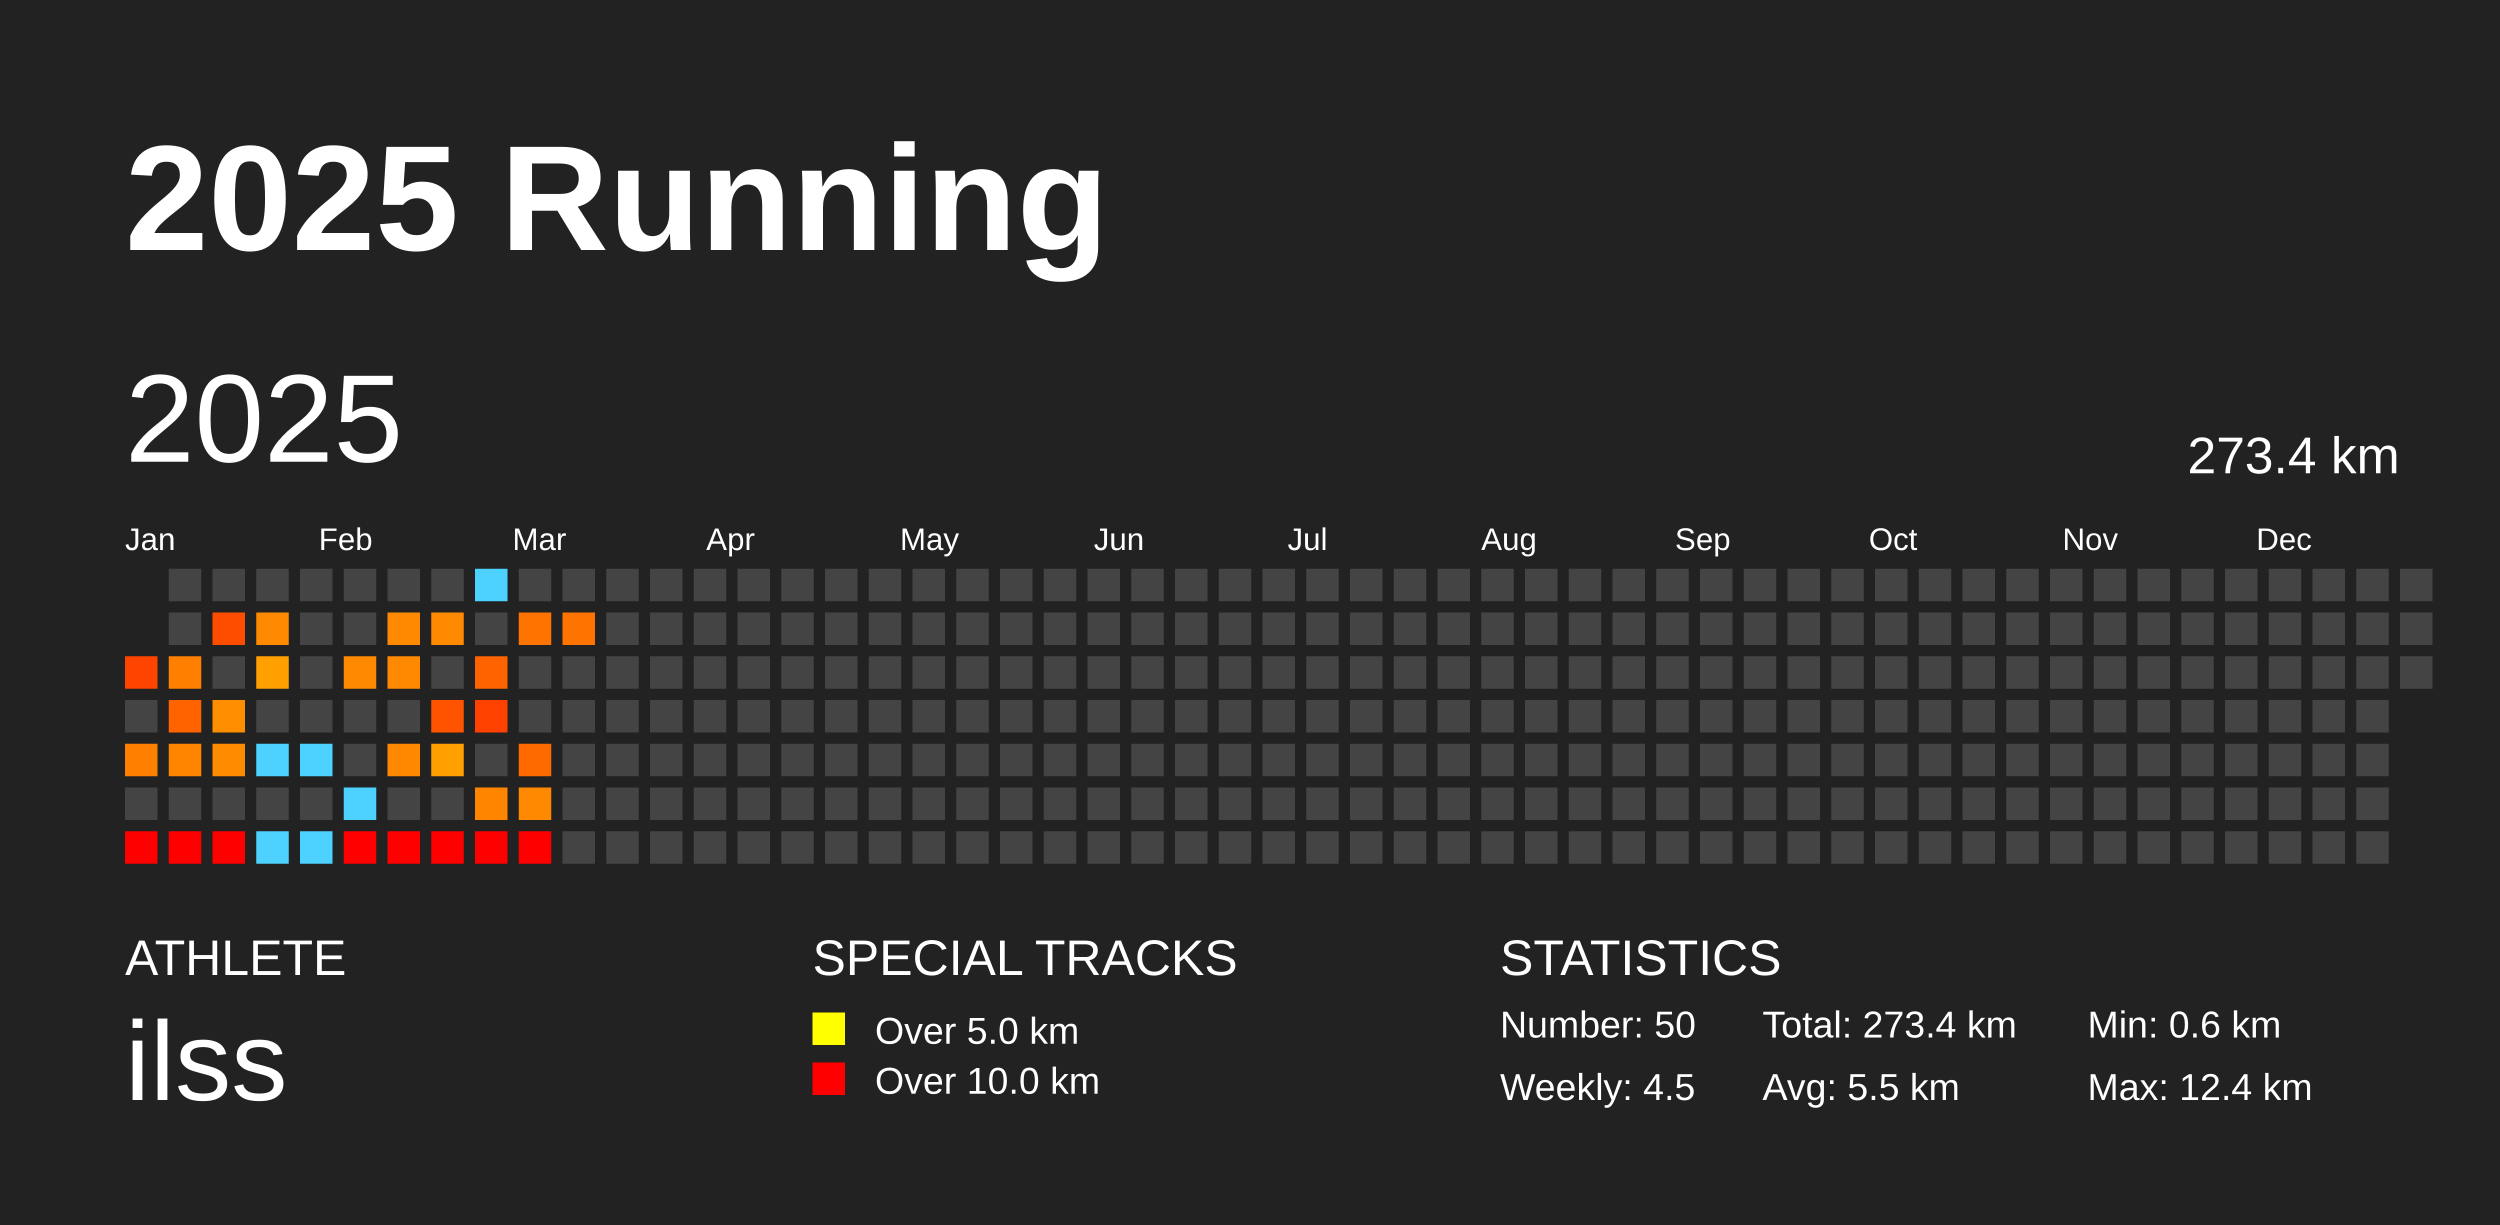
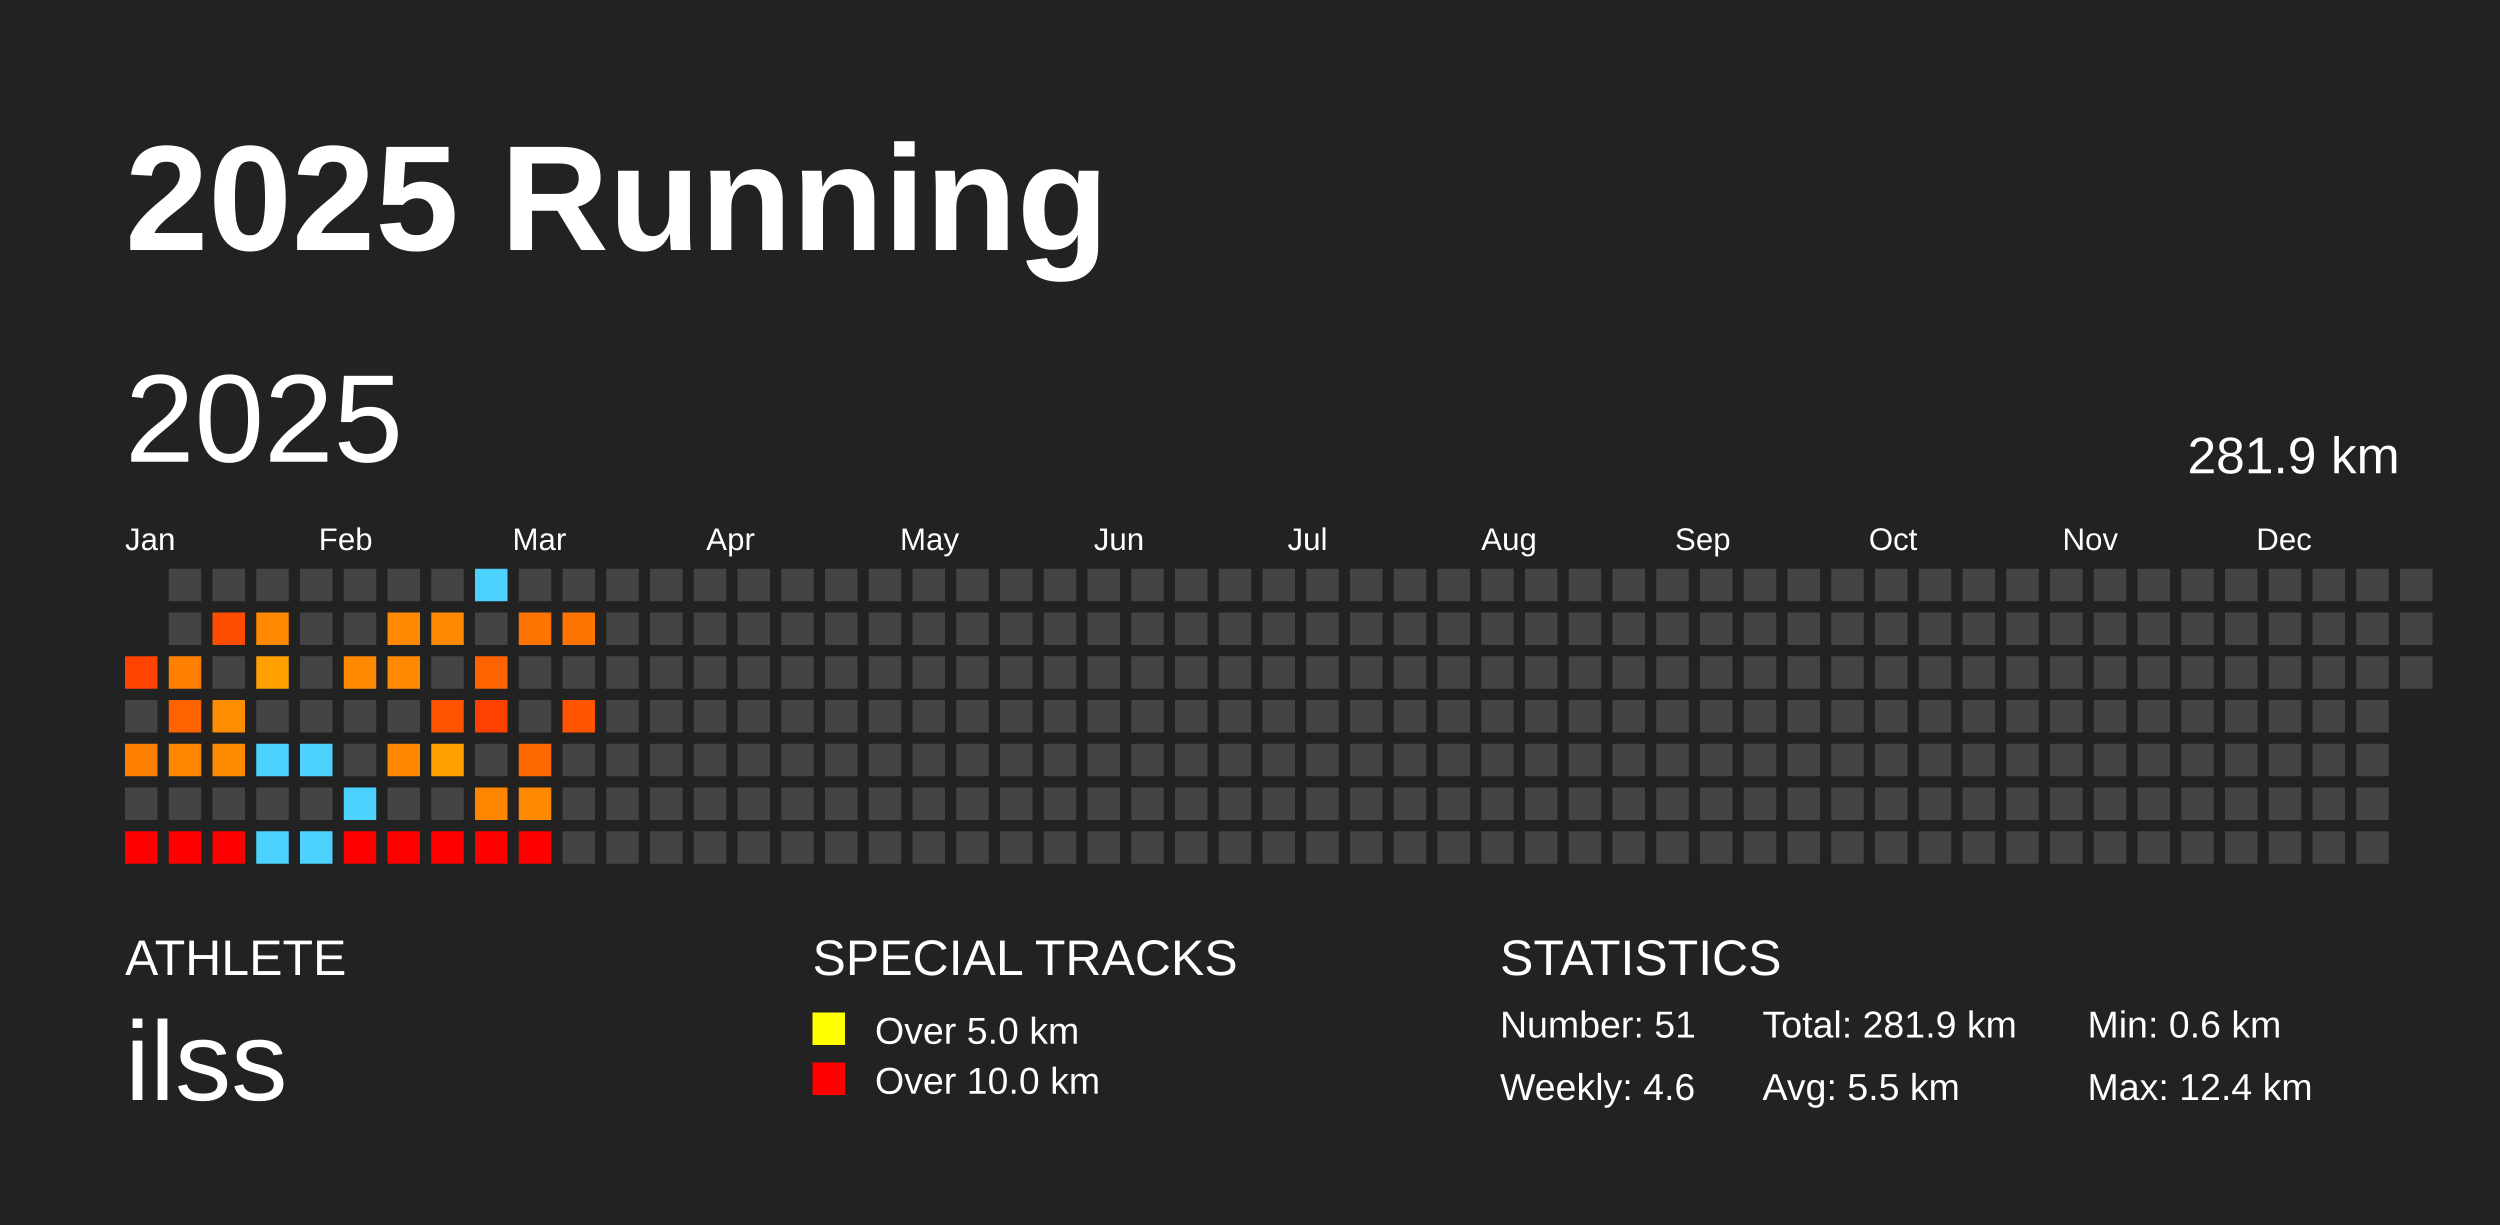
<svg xmlns="http://www.w3.org/2000/svg" baseProfile="full" height="98mm" version="1.1" viewBox="0,0,200,98" width="200mm">
  <defs />
  <rect fill="#222222" height="98" width="200" x="0" y="0" />
  <text fill="#FFFFFF" style="font-size:12px; font-family:Arial; font-weight:bold;" x="10" y="20">2025 Running</text>
  <text fill="#FFFFFF" style="font-size:4px; font-family:Arial" x="10" y="78">ATHLETE</text>
  <text fill="#FFFFFF" style="font-size:9px; font-family:Arial" x="10" y="88">ilss</text>
  <text fill="#FFFFFF" style="font-size:4px; font-family:Arial" x="65" y="78">SPECIAL TRACKS</text>
  <rect fill="yellow" height="2.6" width="2.6" x="65" y="81" />
  <text fill="#FFFFFF" style="font-size:3px; font-family:Arial" x="70" y="83.5">Over 5.0 km</text>
  <rect fill="red" height="2.6" width="2.6" x="65" y="85" />
  <text fill="#FFFFFF" style="font-size:3px; font-family:Arial" x="70" y="87.5">Over 10.0 km</text>
  <text fill="#FFFFFF" style="font-size:4px; font-family:Arial" x="120" y="78">STATISTICS</text>
-   <text fill="#FFFFFF" style="font-size:3px; font-family:Arial" x="120" y="83">Number: 50</text>
-   <text fill="#FFFFFF" style="font-size:3px; font-family:Arial" x="120" y="88">Weekly: 4.5</text>
-   <text fill="#FFFFFF" style="font-size:3px; font-family:Arial" x="141" y="83">Total: 273.4 km</text>
+   <text fill="#FFFFFF" style="font-size:3px; font-family:Arial" x="120" y="83">Number: 51</text>
+   <text fill="#FFFFFF" style="font-size:3px; font-family:Arial" x="120" y="88">Weekly: 4.6</text>
+   <text fill="#FFFFFF" style="font-size:3px; font-family:Arial" x="141" y="83">Total: 281.9 km</text>
  <text fill="#FFFFFF" style="font-size:3px; font-family:Arial" x="141" y="88">Avg: 5.5 km</text>
  <text fill="#FFFFFF" style="font-size:3px; font-family:Arial" x="167" y="83">Min: 0.6 km</text>
  <text fill="#FFFFFF" style="font-size:3px; font-family:Arial" x="167" y="88">Max: 12.4 km</text>
  <text dominant-baseline="hanging" fill="#FFFFFF" style="font-size:10.0px; font-family:Arial;" x="10" y="30">2025</text>
-   <text dominant-baseline="hanging" fill="#FFFFFF" style="font-size:4.125px; font-family:Arial;" x="175" y="35">273.4 km</text>
+   <text dominant-baseline="hanging" fill="#FFFFFF" style="font-size:4.125px; font-family:Arial;" x="175" y="35">281.9 km</text>
  <text fill="#FFFFFF" style="font-size:2.5px; font-family:Arial" x="10.0" y="44">Jan</text>
  <text fill="#FFFFFF" style="font-size:2.5px; font-family:Arial" x="25.5" y="44">Feb</text>
  <text fill="#FFFFFF" style="font-size:2.5px; font-family:Arial" x="41.0" y="44">Mar</text>
  <text fill="#FFFFFF" style="font-size:2.5px; font-family:Arial" x="56.5" y="44">Apr</text>
  <text fill="#FFFFFF" style="font-size:2.5px; font-family:Arial" x="72.0" y="44">May</text>
  <text fill="#FFFFFF" style="font-size:2.5px; font-family:Arial" x="87.5" y="44">Jun</text>
  <text fill="#FFFFFF" style="font-size:2.5px; font-family:Arial" x="103.0" y="44">Jul</text>
  <text fill="#FFFFFF" style="font-size:2.5px; font-family:Arial" x="118.5" y="44">Aug</text>
  <text fill="#FFFFFF" style="font-size:2.5px; font-family:Arial" x="134.0" y="44">Sep</text>
  <text fill="#FFFFFF" style="font-size:2.5px; font-family:Arial" x="149.5" y="44">Oct</text>
  <text fill="#FFFFFF" style="font-size:2.5px; font-family:Arial" x="165.0" y="44">Nov</text>
  <text fill="#FFFFFF" style="font-size:2.5px; font-family:Arial" x="180.5" y="44">Dec</text>
  <rect fill="#ff4400" height="2.6" width="2.6" x="10.0" y="52.5" />
  <rect fill="#444444" height="2.6" width="2.6" x="10.0" y="56.0" />
  <rect fill="#ff8000" height="2.6" width="2.6" x="10.0" y="59.5" />
  <rect fill="#444444" height="2.6" width="2.6" x="10.0" y="63.0" />
  <rect fill="red" height="2.6" width="2.6" x="10.0" y="66.5" />
  <rect fill="#444444" height="2.6" width="2.6" x="13.5" y="45.5" />
  <rect fill="#444444" height="2.6" width="2.6" x="13.5" y="49.0" />
  <rect fill="#ff8000" height="2.6" width="2.6" x="13.5" y="52.5" />
  <rect fill="#ff6300" height="2.6" width="2.6" x="13.5" y="56.0" />
  <rect fill="#ff8400" height="2.6" width="2.6" x="13.5" y="59.5" />
  <rect fill="#444444" height="2.6" width="2.6" x="13.5" y="63.0" />
  <rect fill="red" height="2.6" width="2.6" x="13.5" y="66.5" />
  <rect fill="#444444" height="2.6" width="2.6" x="17.0" y="45.5" />
  <rect fill="#ff4d00" height="2.6" width="2.6" x="17.0" y="49.0" />
  <rect fill="#444444" height="2.6" width="2.6" x="17.0" y="52.5" />
  <rect fill="#ff8d00" height="2.6" width="2.6" x="17.0" y="56.0" />
  <rect fill="#ff8b00" height="2.6" width="2.6" x="17.0" y="59.5" />
  <rect fill="#444444" height="2.6" width="2.6" x="17.0" y="63.0" />
  <rect fill="red" height="2.6" width="2.6" x="17.0" y="66.5" />
  <rect fill="#444444" height="2.6" width="2.6" x="20.5" y="45.5" />
  <rect fill="#ff8900" height="2.6" width="2.6" x="20.5" y="49.0" />
  <rect fill="#ff9f00" height="2.6" width="2.6" x="20.5" y="52.5" />
  <rect fill="#444444" height="2.6" width="2.6" x="20.5" y="56.0" />
  <rect fill="#4dd2ff" height="2.6" width="2.6" x="20.5" y="59.5" />
  <rect fill="#444444" height="2.6" width="2.6" x="20.5" y="63.0" />
  <rect fill="#4dd2ff" height="2.6" width="2.6" x="20.5" y="66.5" />
  <rect fill="#444444" height="2.6" width="2.6" x="24.0" y="45.5" />
  <rect fill="#444444" height="2.6" width="2.6" x="24.0" y="49.0" />
  <rect fill="#444444" height="2.6" width="2.6" x="24.0" y="52.5" />
  <rect fill="#444444" height="2.6" width="2.6" x="24.0" y="56.0" />
  <rect fill="#4dd2ff" height="2.6" width="2.6" x="24.0" y="59.5" />
  <rect fill="#444444" height="2.6" width="2.6" x="24.0" y="63.0" />
  <rect fill="#4dd2ff" height="2.6" width="2.6" x="24.0" y="66.5" />
  <rect fill="#444444" height="2.6" width="2.6" x="27.5" y="45.5" />
  <rect fill="#444444" height="2.6" width="2.6" x="27.5" y="49.0" />
  <rect fill="#ff8900" height="2.6" width="2.6" x="27.5" y="52.5" />
  <rect fill="#444444" height="2.6" width="2.6" x="27.5" y="56.0" />
  <rect fill="#444444" height="2.6" width="2.6" x="27.5" y="59.5" />
  <rect fill="#4dd2ff" height="2.6" width="2.6" x="27.5" y="63.0" />
  <rect fill="red" height="2.6" width="2.6" x="27.5" y="66.5" />
  <rect fill="#444444" height="2.6" width="2.6" x="31.0" y="45.5" />
  <rect fill="#ff8900" height="2.6" width="2.6" x="31.0" y="49.0" />
  <rect fill="#ff8900" height="2.6" width="2.6" x="31.0" y="52.5" />
  <rect fill="#444444" height="2.6" width="2.6" x="31.0" y="56.0" />
  <rect fill="#ff8800" height="2.6" width="2.6" x="31.0" y="59.5" />
  <rect fill="#444444" height="2.6" width="2.6" x="31.0" y="63.0" />
  <rect fill="red" height="2.6" width="2.6" x="31.0" y="66.5" />
  <rect fill="#444444" height="2.6" width="2.6" x="34.5" y="45.5" />
  <rect fill="#ff8900" height="2.6" width="2.6" x="34.5" y="49.0" />
  <rect fill="#444444" height="2.6" width="2.6" x="34.5" y="52.5" />
  <rect fill="#ff5300" height="2.6" width="2.6" x="34.5" y="56.0" />
  <rect fill="#ff9f00" height="2.6" width="2.6" x="34.5" y="59.5" />
  <rect fill="#444444" height="2.6" width="2.6" x="34.5" y="63.0" />
  <rect fill="red" height="2.6" width="2.6" x="34.5" y="66.5" />
  <rect fill="#4dd2ff" height="2.6" width="2.6" x="38.0" y="45.5" />
  <rect fill="#444444" height="2.6" width="2.6" x="38.0" y="49.0" />
  <rect fill="#ff6300" height="2.6" width="2.6" x="38.0" y="52.5" />
  <rect fill="#ff4100" height="2.6" width="2.6" x="38.0" y="56.0" />
  <rect fill="#444444" height="2.6" width="2.6" x="38.0" y="59.5" />
  <rect fill="#ff8500" height="2.6" width="2.6" x="38.0" y="63.0" />
  <rect fill="red" height="2.6" width="2.6" x="38.0" y="66.5" />
  <rect fill="#444444" height="2.6" width="2.6" x="41.5" y="45.5" />
  <rect fill="#ff7400" height="2.6" width="2.6" x="41.5" y="49.0" />
  <rect fill="#444444" height="2.6" width="2.6" x="41.5" y="52.5" />
  <rect fill="#444444" height="2.6" width="2.6" x="41.5" y="56.0" />
  <rect fill="#ff6a00" height="2.6" width="2.6" x="41.5" y="59.5" />
  <rect fill="#ff8900" height="2.6" width="2.6" x="41.5" y="63.0" />
  <rect fill="red" height="2.6" width="2.6" x="41.5" y="66.5" />
  <rect fill="#444444" height="2.6" width="2.6" x="45.0" y="45.5" />
  <rect fill="#ff7300" height="2.6" width="2.6" x="45.0" y="49.0" />
  <rect fill="#444444" height="2.6" width="2.6" x="45.0" y="52.5" />
-   <rect fill="#444444" height="2.6" width="2.6" x="45.0" y="56.0" />
+   <rect fill="#ff5400" height="2.6" width="2.6" x="45.0" y="56.0" />
  <rect fill="#444444" height="2.6" width="2.6" x="45.0" y="59.5" />
  <rect fill="#444444" height="2.6" width="2.6" x="45.0" y="63.0" />
  <rect fill="#444444" height="2.6" width="2.6" x="45.0" y="66.5" />
  <rect fill="#444444" height="2.6" width="2.6" x="48.5" y="45.5" />
  <rect fill="#444444" height="2.6" width="2.6" x="48.5" y="49.0" />
  <rect fill="#444444" height="2.6" width="2.6" x="48.5" y="52.5" />
  <rect fill="#444444" height="2.6" width="2.6" x="48.5" y="56.0" />
  <rect fill="#444444" height="2.6" width="2.6" x="48.5" y="59.5" />
  <rect fill="#444444" height="2.6" width="2.6" x="48.5" y="63.0" />
  <rect fill="#444444" height="2.6" width="2.6" x="48.5" y="66.5" />
  <rect fill="#444444" height="2.6" width="2.6" x="52.0" y="45.5" />
  <rect fill="#444444" height="2.6" width="2.6" x="52.0" y="49.0" />
  <rect fill="#444444" height="2.6" width="2.6" x="52.0" y="52.5" />
  <rect fill="#444444" height="2.6" width="2.6" x="52.0" y="56.0" />
  <rect fill="#444444" height="2.6" width="2.6" x="52.0" y="59.5" />
  <rect fill="#444444" height="2.6" width="2.6" x="52.0" y="63.0" />
  <rect fill="#444444" height="2.6" width="2.6" x="52.0" y="66.5" />
  <rect fill="#444444" height="2.6" width="2.6" x="55.5" y="45.5" />
  <rect fill="#444444" height="2.6" width="2.6" x="55.5" y="49.0" />
  <rect fill="#444444" height="2.6" width="2.6" x="55.5" y="52.5" />
  <rect fill="#444444" height="2.6" width="2.6" x="55.5" y="56.0" />
  <rect fill="#444444" height="2.6" width="2.6" x="55.5" y="59.5" />
  <rect fill="#444444" height="2.6" width="2.6" x="55.5" y="63.0" />
  <rect fill="#444444" height="2.6" width="2.6" x="55.5" y="66.5" />
  <rect fill="#444444" height="2.6" width="2.6" x="59.0" y="45.5" />
  <rect fill="#444444" height="2.6" width="2.6" x="59.0" y="49.0" />
  <rect fill="#444444" height="2.6" width="2.6" x="59.0" y="52.5" />
  <rect fill="#444444" height="2.6" width="2.6" x="59.0" y="56.0" />
  <rect fill="#444444" height="2.6" width="2.6" x="59.0" y="59.5" />
  <rect fill="#444444" height="2.6" width="2.6" x="59.0" y="63.0" />
  <rect fill="#444444" height="2.6" width="2.6" x="59.0" y="66.5" />
  <rect fill="#444444" height="2.6" width="2.6" x="62.5" y="45.5" />
  <rect fill="#444444" height="2.6" width="2.6" x="62.5" y="49.0" />
  <rect fill="#444444" height="2.6" width="2.6" x="62.5" y="52.5" />
  <rect fill="#444444" height="2.6" width="2.6" x="62.5" y="56.0" />
  <rect fill="#444444" height="2.6" width="2.6" x="62.5" y="59.5" />
  <rect fill="#444444" height="2.6" width="2.6" x="62.5" y="63.0" />
  <rect fill="#444444" height="2.6" width="2.6" x="62.5" y="66.5" />
  <rect fill="#444444" height="2.6" width="2.6" x="66.0" y="45.5" />
  <rect fill="#444444" height="2.6" width="2.6" x="66.0" y="49.0" />
  <rect fill="#444444" height="2.6" width="2.6" x="66.0" y="52.5" />
  <rect fill="#444444" height="2.6" width="2.6" x="66.0" y="56.0" />
  <rect fill="#444444" height="2.6" width="2.6" x="66.0" y="59.5" />
  <rect fill="#444444" height="2.6" width="2.6" x="66.0" y="63.0" />
  <rect fill="#444444" height="2.6" width="2.6" x="66.0" y="66.5" />
  <rect fill="#444444" height="2.6" width="2.6" x="69.5" y="45.5" />
  <rect fill="#444444" height="2.6" width="2.6" x="69.5" y="49.0" />
  <rect fill="#444444" height="2.6" width="2.6" x="69.5" y="52.5" />
  <rect fill="#444444" height="2.6" width="2.6" x="69.5" y="56.0" />
  <rect fill="#444444" height="2.6" width="2.6" x="69.5" y="59.5" />
  <rect fill="#444444" height="2.6" width="2.6" x="69.5" y="63.0" />
  <rect fill="#444444" height="2.6" width="2.6" x="69.5" y="66.5" />
  <rect fill="#444444" height="2.6" width="2.6" x="73.0" y="45.5" />
  <rect fill="#444444" height="2.6" width="2.6" x="73.0" y="49.0" />
  <rect fill="#444444" height="2.6" width="2.6" x="73.0" y="52.5" />
  <rect fill="#444444" height="2.6" width="2.6" x="73.0" y="56.0" />
  <rect fill="#444444" height="2.6" width="2.6" x="73.0" y="59.5" />
  <rect fill="#444444" height="2.6" width="2.6" x="73.0" y="63.0" />
  <rect fill="#444444" height="2.6" width="2.6" x="73.0" y="66.5" />
  <rect fill="#444444" height="2.6" width="2.6" x="76.5" y="45.5" />
  <rect fill="#444444" height="2.6" width="2.6" x="76.5" y="49.0" />
  <rect fill="#444444" height="2.6" width="2.6" x="76.5" y="52.5" />
  <rect fill="#444444" height="2.6" width="2.6" x="76.5" y="56.0" />
  <rect fill="#444444" height="2.6" width="2.6" x="76.5" y="59.5" />
  <rect fill="#444444" height="2.6" width="2.6" x="76.5" y="63.0" />
  <rect fill="#444444" height="2.6" width="2.6" x="76.5" y="66.5" />
  <rect fill="#444444" height="2.6" width="2.6" x="80.0" y="45.5" />
  <rect fill="#444444" height="2.6" width="2.6" x="80.0" y="49.0" />
  <rect fill="#444444" height="2.6" width="2.6" x="80.0" y="52.5" />
  <rect fill="#444444" height="2.6" width="2.6" x="80.0" y="56.0" />
  <rect fill="#444444" height="2.6" width="2.6" x="80.0" y="59.5" />
  <rect fill="#444444" height="2.6" width="2.6" x="80.0" y="63.0" />
  <rect fill="#444444" height="2.6" width="2.6" x="80.0" y="66.5" />
  <rect fill="#444444" height="2.6" width="2.6" x="83.5" y="45.5" />
  <rect fill="#444444" height="2.6" width="2.6" x="83.5" y="49.0" />
  <rect fill="#444444" height="2.6" width="2.6" x="83.5" y="52.5" />
  <rect fill="#444444" height="2.6" width="2.6" x="83.5" y="56.0" />
  <rect fill="#444444" height="2.6" width="2.6" x="83.5" y="59.5" />
  <rect fill="#444444" height="2.6" width="2.6" x="83.5" y="63.0" />
  <rect fill="#444444" height="2.6" width="2.6" x="83.5" y="66.5" />
  <rect fill="#444444" height="2.6" width="2.6" x="87.0" y="45.5" />
  <rect fill="#444444" height="2.6" width="2.6" x="87.0" y="49.0" />
  <rect fill="#444444" height="2.6" width="2.6" x="87.0" y="52.5" />
  <rect fill="#444444" height="2.6" width="2.6" x="87.0" y="56.0" />
  <rect fill="#444444" height="2.6" width="2.6" x="87.0" y="59.5" />
  <rect fill="#444444" height="2.6" width="2.6" x="87.0" y="63.0" />
  <rect fill="#444444" height="2.6" width="2.6" x="87.0" y="66.5" />
  <rect fill="#444444" height="2.6" width="2.6" x="90.5" y="45.5" />
  <rect fill="#444444" height="2.6" width="2.6" x="90.5" y="49.0" />
  <rect fill="#444444" height="2.6" width="2.6" x="90.5" y="52.5" />
  <rect fill="#444444" height="2.6" width="2.6" x="90.5" y="56.0" />
  <rect fill="#444444" height="2.6" width="2.6" x="90.5" y="59.5" />
  <rect fill="#444444" height="2.6" width="2.6" x="90.5" y="63.0" />
  <rect fill="#444444" height="2.6" width="2.6" x="90.5" y="66.5" />
  <rect fill="#444444" height="2.6" width="2.6" x="94.0" y="45.5" />
  <rect fill="#444444" height="2.6" width="2.6" x="94.0" y="49.0" />
  <rect fill="#444444" height="2.6" width="2.6" x="94.0" y="52.5" />
  <rect fill="#444444" height="2.6" width="2.6" x="94.0" y="56.0" />
  <rect fill="#444444" height="2.6" width="2.6" x="94.0" y="59.5" />
  <rect fill="#444444" height="2.6" width="2.6" x="94.0" y="63.0" />
  <rect fill="#444444" height="2.6" width="2.6" x="94.0" y="66.5" />
  <rect fill="#444444" height="2.6" width="2.6" x="97.5" y="45.5" />
  <rect fill="#444444" height="2.6" width="2.6" x="97.5" y="49.0" />
  <rect fill="#444444" height="2.6" width="2.6" x="97.5" y="52.5" />
  <rect fill="#444444" height="2.6" width="2.6" x="97.5" y="56.0" />
  <rect fill="#444444" height="2.6" width="2.6" x="97.5" y="59.5" />
  <rect fill="#444444" height="2.6" width="2.6" x="97.5" y="63.0" />
  <rect fill="#444444" height="2.6" width="2.6" x="97.5" y="66.5" />
  <rect fill="#444444" height="2.6" width="2.6" x="101.0" y="45.5" />
  <rect fill="#444444" height="2.6" width="2.6" x="101.0" y="49.0" />
  <rect fill="#444444" height="2.6" width="2.6" x="101.0" y="52.5" />
  <rect fill="#444444" height="2.6" width="2.6" x="101.0" y="56.0" />
  <rect fill="#444444" height="2.6" width="2.6" x="101.0" y="59.5" />
  <rect fill="#444444" height="2.6" width="2.6" x="101.0" y="63.0" />
  <rect fill="#444444" height="2.6" width="2.6" x="101.0" y="66.5" />
  <rect fill="#444444" height="2.6" width="2.6" x="104.5" y="45.5" />
  <rect fill="#444444" height="2.6" width="2.6" x="104.5" y="49.0" />
  <rect fill="#444444" height="2.6" width="2.6" x="104.5" y="52.5" />
  <rect fill="#444444" height="2.6" width="2.6" x="104.5" y="56.0" />
  <rect fill="#444444" height="2.6" width="2.6" x="104.5" y="59.5" />
  <rect fill="#444444" height="2.6" width="2.6" x="104.5" y="63.0" />
  <rect fill="#444444" height="2.6" width="2.6" x="104.5" y="66.5" />
  <rect fill="#444444" height="2.6" width="2.6" x="108.0" y="45.5" />
  <rect fill="#444444" height="2.6" width="2.6" x="108.0" y="49.0" />
  <rect fill="#444444" height="2.6" width="2.6" x="108.0" y="52.5" />
  <rect fill="#444444" height="2.6" width="2.6" x="108.0" y="56.0" />
  <rect fill="#444444" height="2.6" width="2.6" x="108.0" y="59.5" />
  <rect fill="#444444" height="2.6" width="2.6" x="108.0" y="63.0" />
  <rect fill="#444444" height="2.6" width="2.6" x="108.0" y="66.5" />
  <rect fill="#444444" height="2.6" width="2.6" x="111.5" y="45.5" />
  <rect fill="#444444" height="2.6" width="2.6" x="111.5" y="49.0" />
  <rect fill="#444444" height="2.6" width="2.6" x="111.5" y="52.5" />
  <rect fill="#444444" height="2.6" width="2.6" x="111.5" y="56.0" />
  <rect fill="#444444" height="2.6" width="2.6" x="111.5" y="59.5" />
  <rect fill="#444444" height="2.6" width="2.6" x="111.5" y="63.0" />
  <rect fill="#444444" height="2.6" width="2.6" x="111.5" y="66.5" />
  <rect fill="#444444" height="2.6" width="2.6" x="115.0" y="45.5" />
  <rect fill="#444444" height="2.6" width="2.6" x="115.0" y="49.0" />
  <rect fill="#444444" height="2.6" width="2.6" x="115.0" y="52.5" />
  <rect fill="#444444" height="2.6" width="2.6" x="115.0" y="56.0" />
  <rect fill="#444444" height="2.6" width="2.6" x="115.0" y="59.5" />
  <rect fill="#444444" height="2.6" width="2.6" x="115.0" y="63.0" />
  <rect fill="#444444" height="2.6" width="2.6" x="115.0" y="66.5" />
  <rect fill="#444444" height="2.6" width="2.6" x="118.5" y="45.5" />
  <rect fill="#444444" height="2.6" width="2.6" x="118.5" y="49.0" />
  <rect fill="#444444" height="2.6" width="2.6" x="118.5" y="52.5" />
  <rect fill="#444444" height="2.6" width="2.6" x="118.5" y="56.0" />
  <rect fill="#444444" height="2.6" width="2.6" x="118.5" y="59.5" />
  <rect fill="#444444" height="2.6" width="2.6" x="118.5" y="63.0" />
  <rect fill="#444444" height="2.6" width="2.6" x="118.5" y="66.5" />
  <rect fill="#444444" height="2.6" width="2.6" x="122.0" y="45.5" />
  <rect fill="#444444" height="2.6" width="2.6" x="122.0" y="49.0" />
  <rect fill="#444444" height="2.6" width="2.6" x="122.0" y="52.5" />
  <rect fill="#444444" height="2.6" width="2.6" x="122.0" y="56.0" />
  <rect fill="#444444" height="2.6" width="2.6" x="122.0" y="59.5" />
  <rect fill="#444444" height="2.6" width="2.6" x="122.0" y="63.0" />
  <rect fill="#444444" height="2.6" width="2.6" x="122.0" y="66.5" />
  <rect fill="#444444" height="2.6" width="2.6" x="125.5" y="45.5" />
  <rect fill="#444444" height="2.6" width="2.6" x="125.5" y="49.0" />
  <rect fill="#444444" height="2.6" width="2.6" x="125.5" y="52.5" />
  <rect fill="#444444" height="2.6" width="2.6" x="125.5" y="56.0" />
  <rect fill="#444444" height="2.6" width="2.6" x="125.5" y="59.5" />
  <rect fill="#444444" height="2.6" width="2.6" x="125.5" y="63.0" />
  <rect fill="#444444" height="2.6" width="2.6" x="125.5" y="66.5" />
  <rect fill="#444444" height="2.6" width="2.6" x="129.0" y="45.5" />
  <rect fill="#444444" height="2.6" width="2.6" x="129.0" y="49.0" />
  <rect fill="#444444" height="2.6" width="2.6" x="129.0" y="52.5" />
  <rect fill="#444444" height="2.6" width="2.6" x="129.0" y="56.0" />
  <rect fill="#444444" height="2.6" width="2.6" x="129.0" y="59.5" />
  <rect fill="#444444" height="2.6" width="2.6" x="129.0" y="63.0" />
  <rect fill="#444444" height="2.6" width="2.6" x="129.0" y="66.5" />
  <rect fill="#444444" height="2.6" width="2.6" x="132.5" y="45.5" />
  <rect fill="#444444" height="2.6" width="2.6" x="132.5" y="49.0" />
  <rect fill="#444444" height="2.6" width="2.6" x="132.5" y="52.5" />
  <rect fill="#444444" height="2.6" width="2.6" x="132.5" y="56.0" />
  <rect fill="#444444" height="2.6" width="2.6" x="132.5" y="59.5" />
  <rect fill="#444444" height="2.6" width="2.6" x="132.5" y="63.0" />
  <rect fill="#444444" height="2.6" width="2.6" x="132.5" y="66.5" />
  <rect fill="#444444" height="2.6" width="2.6" x="136.0" y="45.5" />
  <rect fill="#444444" height="2.6" width="2.6" x="136.0" y="49.0" />
  <rect fill="#444444" height="2.6" width="2.6" x="136.0" y="52.5" />
  <rect fill="#444444" height="2.6" width="2.6" x="136.0" y="56.0" />
  <rect fill="#444444" height="2.6" width="2.6" x="136.0" y="59.5" />
  <rect fill="#444444" height="2.6" width="2.6" x="136.0" y="63.0" />
  <rect fill="#444444" height="2.6" width="2.6" x="136.0" y="66.5" />
  <rect fill="#444444" height="2.6" width="2.6" x="139.5" y="45.5" />
  <rect fill="#444444" height="2.6" width="2.6" x="139.5" y="49.0" />
  <rect fill="#444444" height="2.6" width="2.6" x="139.5" y="52.5" />
  <rect fill="#444444" height="2.6" width="2.6" x="139.5" y="56.0" />
  <rect fill="#444444" height="2.6" width="2.6" x="139.5" y="59.5" />
  <rect fill="#444444" height="2.6" width="2.6" x="139.5" y="63.0" />
  <rect fill="#444444" height="2.6" width="2.6" x="139.5" y="66.5" />
  <rect fill="#444444" height="2.6" width="2.6" x="143.0" y="45.5" />
  <rect fill="#444444" height="2.6" width="2.6" x="143.0" y="49.0" />
  <rect fill="#444444" height="2.6" width="2.6" x="143.0" y="52.5" />
  <rect fill="#444444" height="2.6" width="2.6" x="143.0" y="56.0" />
  <rect fill="#444444" height="2.6" width="2.6" x="143.0" y="59.5" />
  <rect fill="#444444" height="2.6" width="2.6" x="143.0" y="63.0" />
  <rect fill="#444444" height="2.6" width="2.6" x="143.0" y="66.5" />
  <rect fill="#444444" height="2.6" width="2.6" x="146.5" y="45.5" />
  <rect fill="#444444" height="2.6" width="2.6" x="146.5" y="49.0" />
  <rect fill="#444444" height="2.6" width="2.6" x="146.5" y="52.5" />
  <rect fill="#444444" height="2.6" width="2.6" x="146.5" y="56.0" />
  <rect fill="#444444" height="2.6" width="2.6" x="146.5" y="59.5" />
  <rect fill="#444444" height="2.6" width="2.6" x="146.5" y="63.0" />
  <rect fill="#444444" height="2.6" width="2.6" x="146.5" y="66.5" />
  <rect fill="#444444" height="2.6" width="2.6" x="150.0" y="45.5" />
  <rect fill="#444444" height="2.6" width="2.6" x="150.0" y="49.0" />
  <rect fill="#444444" height="2.6" width="2.6" x="150.0" y="52.5" />
  <rect fill="#444444" height="2.6" width="2.6" x="150.0" y="56.0" />
  <rect fill="#444444" height="2.6" width="2.6" x="150.0" y="59.5" />
  <rect fill="#444444" height="2.6" width="2.6" x="150.0" y="63.0" />
  <rect fill="#444444" height="2.6" width="2.6" x="150.0" y="66.5" />
  <rect fill="#444444" height="2.6" width="2.6" x="153.5" y="45.5" />
  <rect fill="#444444" height="2.6" width="2.6" x="153.5" y="49.0" />
  <rect fill="#444444" height="2.6" width="2.6" x="153.5" y="52.5" />
  <rect fill="#444444" height="2.6" width="2.6" x="153.5" y="56.0" />
  <rect fill="#444444" height="2.6" width="2.6" x="153.5" y="59.5" />
  <rect fill="#444444" height="2.6" width="2.6" x="153.5" y="63.0" />
  <rect fill="#444444" height="2.6" width="2.6" x="153.5" y="66.5" />
  <rect fill="#444444" height="2.6" width="2.6" x="157.0" y="45.5" />
  <rect fill="#444444" height="2.6" width="2.6" x="157.0" y="49.0" />
  <rect fill="#444444" height="2.6" width="2.6" x="157.0" y="52.5" />
  <rect fill="#444444" height="2.6" width="2.6" x="157.0" y="56.0" />
  <rect fill="#444444" height="2.6" width="2.6" x="157.0" y="59.5" />
  <rect fill="#444444" height="2.6" width="2.6" x="157.0" y="63.0" />
  <rect fill="#444444" height="2.6" width="2.6" x="157.0" y="66.5" />
  <rect fill="#444444" height="2.6" width="2.6" x="160.5" y="45.5" />
  <rect fill="#444444" height="2.6" width="2.6" x="160.5" y="49.0" />
  <rect fill="#444444" height="2.6" width="2.6" x="160.5" y="52.5" />
  <rect fill="#444444" height="2.6" width="2.6" x="160.5" y="56.0" />
  <rect fill="#444444" height="2.6" width="2.6" x="160.5" y="59.5" />
  <rect fill="#444444" height="2.6" width="2.6" x="160.5" y="63.0" />
  <rect fill="#444444" height="2.6" width="2.6" x="160.5" y="66.5" />
  <rect fill="#444444" height="2.6" width="2.6" x="164.0" y="45.5" />
  <rect fill="#444444" height="2.6" width="2.6" x="164.0" y="49.0" />
  <rect fill="#444444" height="2.6" width="2.6" x="164.0" y="52.5" />
  <rect fill="#444444" height="2.6" width="2.6" x="164.0" y="56.0" />
  <rect fill="#444444" height="2.6" width="2.6" x="164.0" y="59.5" />
  <rect fill="#444444" height="2.6" width="2.6" x="164.0" y="63.0" />
  <rect fill="#444444" height="2.6" width="2.6" x="164.0" y="66.5" />
  <rect fill="#444444" height="2.6" width="2.6" x="167.5" y="45.5" />
  <rect fill="#444444" height="2.6" width="2.6" x="167.5" y="49.0" />
  <rect fill="#444444" height="2.6" width="2.6" x="167.5" y="52.5" />
  <rect fill="#444444" height="2.6" width="2.6" x="167.5" y="56.0" />
  <rect fill="#444444" height="2.6" width="2.6" x="167.5" y="59.5" />
  <rect fill="#444444" height="2.6" width="2.6" x="167.5" y="63.0" />
  <rect fill="#444444" height="2.6" width="2.6" x="167.5" y="66.5" />
  <rect fill="#444444" height="2.6" width="2.6" x="171.0" y="45.5" />
  <rect fill="#444444" height="2.6" width="2.6" x="171.0" y="49.0" />
  <rect fill="#444444" height="2.6" width="2.6" x="171.0" y="52.5" />
  <rect fill="#444444" height="2.6" width="2.6" x="171.0" y="56.0" />
  <rect fill="#444444" height="2.6" width="2.6" x="171.0" y="59.5" />
  <rect fill="#444444" height="2.6" width="2.6" x="171.0" y="63.0" />
  <rect fill="#444444" height="2.6" width="2.6" x="171.0" y="66.5" />
  <rect fill="#444444" height="2.6" width="2.6" x="174.5" y="45.5" />
  <rect fill="#444444" height="2.6" width="2.6" x="174.5" y="49.0" />
  <rect fill="#444444" height="2.6" width="2.6" x="174.5" y="52.5" />
  <rect fill="#444444" height="2.6" width="2.6" x="174.5" y="56.0" />
  <rect fill="#444444" height="2.6" width="2.6" x="174.5" y="59.5" />
  <rect fill="#444444" height="2.6" width="2.6" x="174.5" y="63.0" />
  <rect fill="#444444" height="2.6" width="2.6" x="174.5" y="66.5" />
  <rect fill="#444444" height="2.6" width="2.6" x="178.0" y="45.5" />
  <rect fill="#444444" height="2.6" width="2.6" x="178.0" y="49.0" />
  <rect fill="#444444" height="2.6" width="2.6" x="178.0" y="52.5" />
  <rect fill="#444444" height="2.6" width="2.6" x="178.0" y="56.0" />
  <rect fill="#444444" height="2.6" width="2.6" x="178.0" y="59.5" />
  <rect fill="#444444" height="2.6" width="2.6" x="178.0" y="63.0" />
  <rect fill="#444444" height="2.6" width="2.6" x="178.0" y="66.5" />
  <rect fill="#444444" height="2.6" width="2.6" x="181.5" y="45.5" />
  <rect fill="#444444" height="2.6" width="2.6" x="181.5" y="49.0" />
  <rect fill="#444444" height="2.6" width="2.6" x="181.5" y="52.5" />
  <rect fill="#444444" height="2.6" width="2.6" x="181.5" y="56.0" />
  <rect fill="#444444" height="2.6" width="2.6" x="181.5" y="59.5" />
  <rect fill="#444444" height="2.6" width="2.6" x="181.5" y="63.0" />
  <rect fill="#444444" height="2.6" width="2.6" x="181.5" y="66.5" />
  <rect fill="#444444" height="2.6" width="2.6" x="185.0" y="45.5" />
  <rect fill="#444444" height="2.6" width="2.6" x="185.0" y="49.0" />
  <rect fill="#444444" height="2.6" width="2.6" x="185.0" y="52.5" />
  <rect fill="#444444" height="2.6" width="2.6" x="185.0" y="56.0" />
  <rect fill="#444444" height="2.6" width="2.6" x="185.0" y="59.5" />
  <rect fill="#444444" height="2.6" width="2.6" x="185.0" y="63.0" />
  <rect fill="#444444" height="2.6" width="2.6" x="185.0" y="66.5" />
  <rect fill="#444444" height="2.6" width="2.6" x="188.5" y="45.5" />
  <rect fill="#444444" height="2.6" width="2.6" x="188.5" y="49.0" />
  <rect fill="#444444" height="2.6" width="2.6" x="188.5" y="52.5" />
  <rect fill="#444444" height="2.6" width="2.6" x="188.5" y="56.0" />
  <rect fill="#444444" height="2.6" width="2.6" x="188.5" y="59.5" />
  <rect fill="#444444" height="2.6" width="2.6" x="188.5" y="63.0" />
  <rect fill="#444444" height="2.6" width="2.6" x="188.5" y="66.5" />
  <rect fill="#444444" height="2.6" width="2.6" x="192.0" y="45.5" />
  <rect fill="#444444" height="2.6" width="2.6" x="192.0" y="49.0" />
  <rect fill="#444444" height="2.6" width="2.6" x="192.0" y="52.5" />
</svg>
